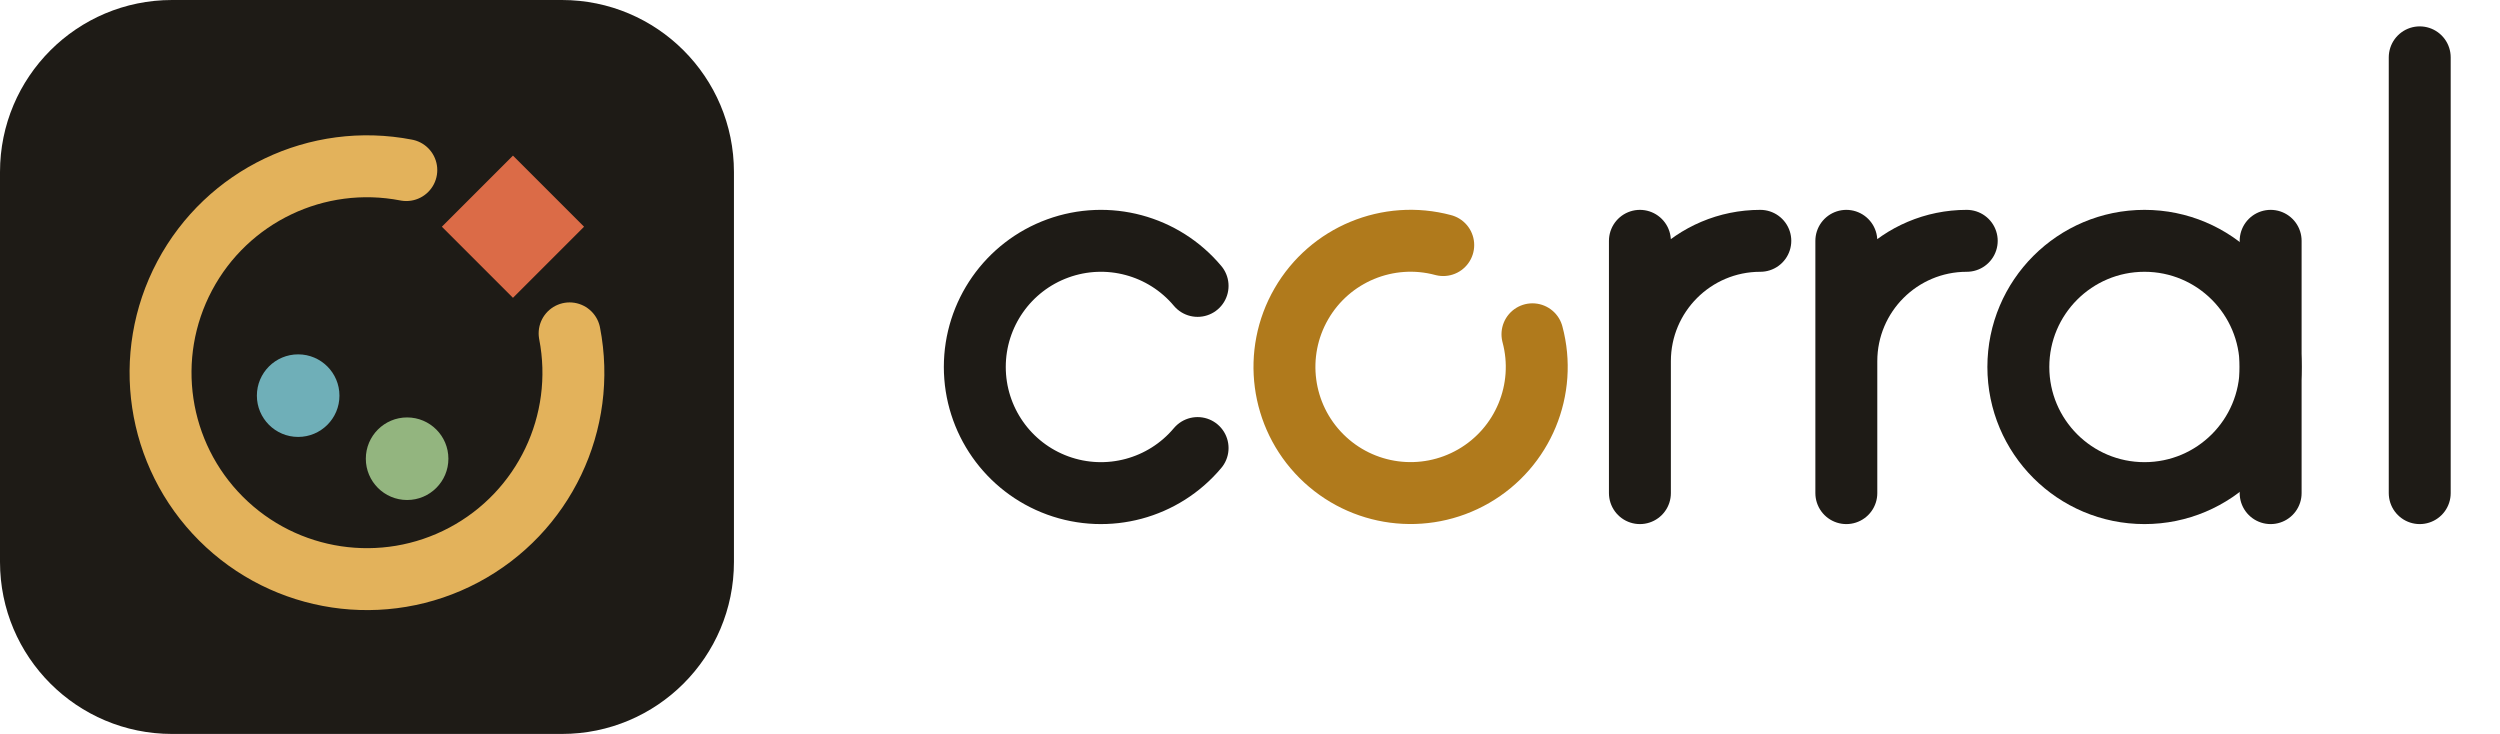
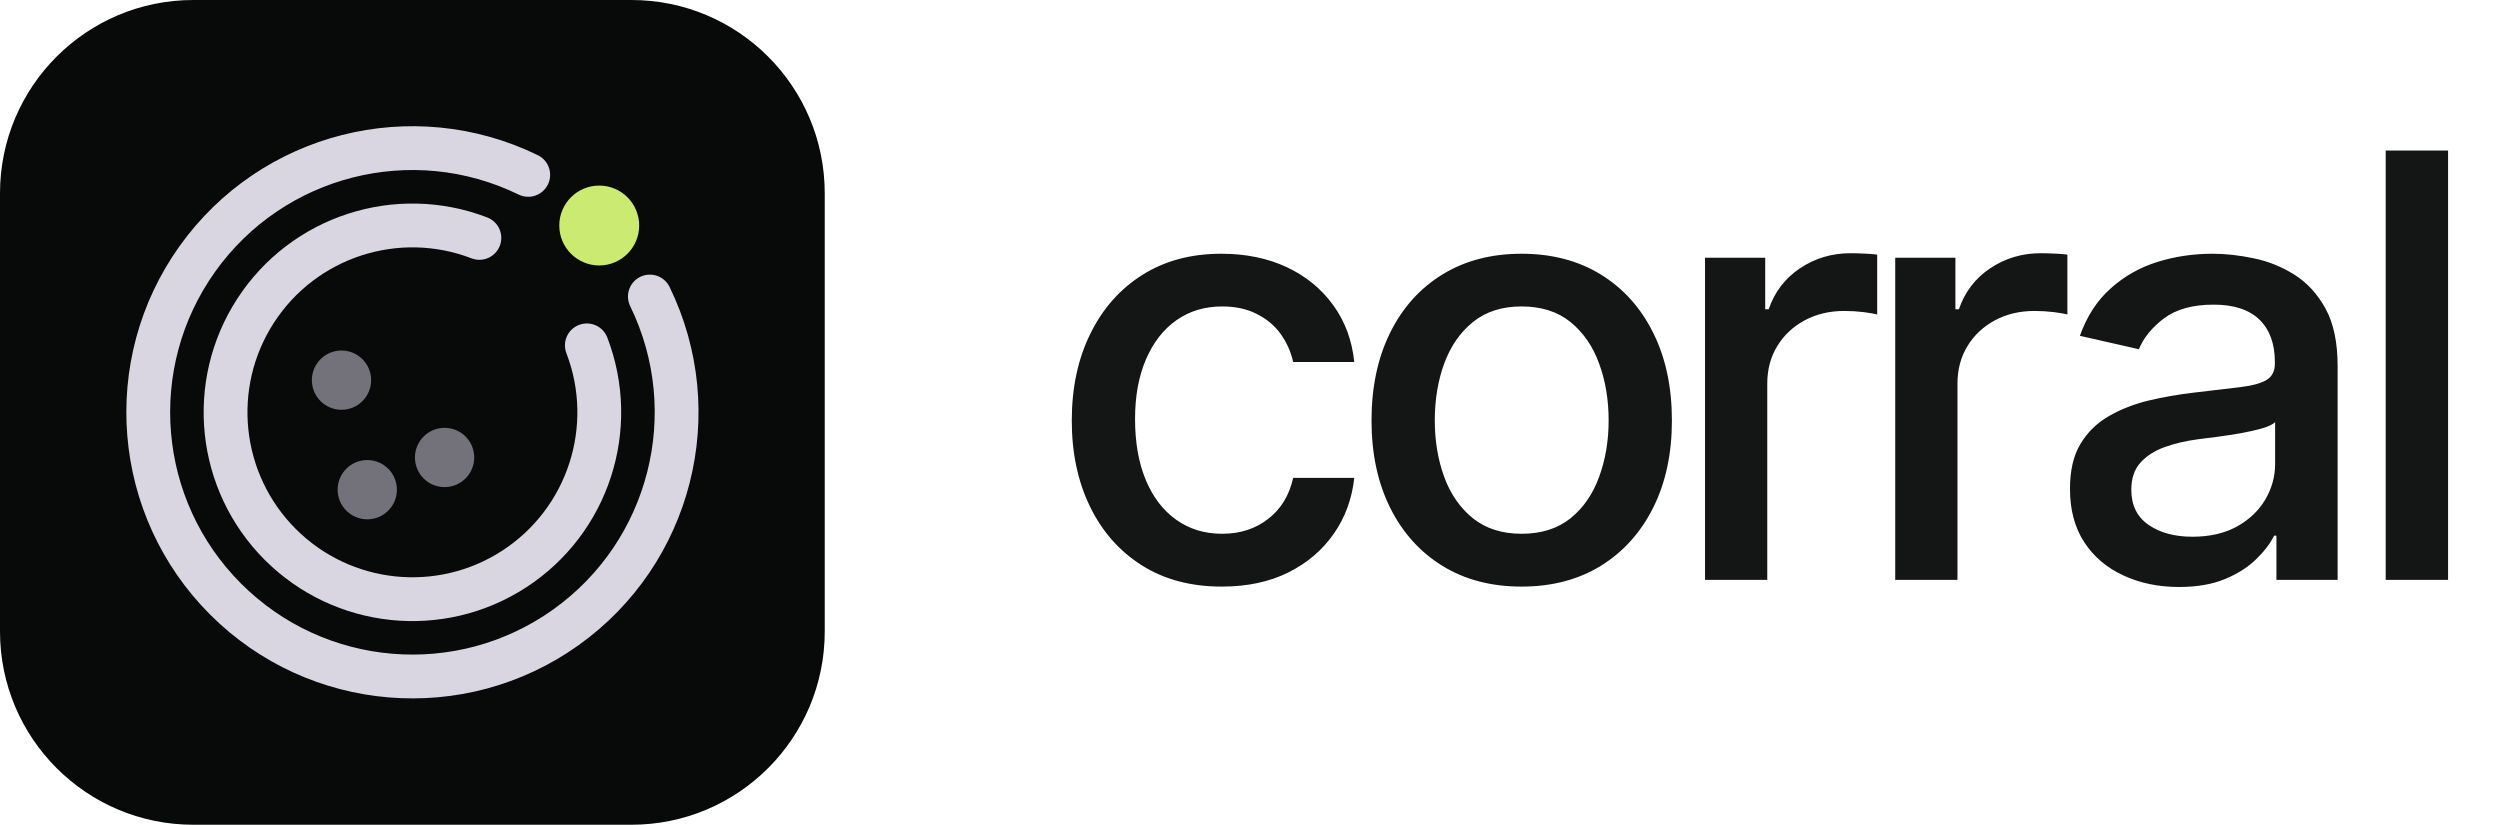
- <svg xmlns="http://www.w3.org/2000/svg" viewBox="0 0 218 64" role="img" aria-label="corral">
-   <rect width="64" height="64" rx="15" fill="#1e1b16" />
-   <path d="M49.67 29.07A18 18 0 1 1 35.43 14.83" fill="none" stroke="#e3b25b" stroke-width="5.4" stroke-linecap="round" />
-   <path d="M44.73 13.57L50.93 19.77L44.73 25.97L38.53 19.77Z" fill="#db6b47" />
-   <circle cx="26" cy="34.5" r="3.6" fill="#6fafb8" />
-   <circle cx="35.5" cy="40" r="3.6" fill="#93b57f" />
-   <g transform="translate(80 -5)">
-     <path fill="none" stroke="#1e1b16" stroke-width="5.4" stroke-linecap="round" stroke-linejoin="round" d="M24.43 29.93A11 11 0 1 0 24.43 44.07" />
-     <path d="M53.63 34.15A11 11 0 1 1 45.85 26.37" fill="none" stroke="#b07a1c" stroke-width="5.4" stroke-linecap="round" />
-     <path fill="none" stroke="#1e1b16" stroke-width="5.4" stroke-linecap="round" stroke-linejoin="round" d="M63 48V26M63 36.5a10.5 10.5 0 0 1 10.5-10.5" />
-     <path fill="none" stroke="#1e1b16" stroke-width="5.4" stroke-linecap="round" stroke-linejoin="round" d="M81 48V26M81 36.5a10.5 10.5 0 0 1 10.5-10.5" />
-     <circle fill="none" stroke="#1e1b16" stroke-width="5.4" stroke-linecap="round" stroke-linejoin="round" cx="107" cy="37" r="11" />
-     <path fill="none" stroke="#1e1b16" stroke-width="5.4" stroke-linecap="round" stroke-linejoin="round" d="M118 26V48" />
-     <path fill="none" stroke="#1e1b16" stroke-width="5.4" stroke-linecap="round" stroke-linejoin="round" d="M131 10V48" />
-   </g>
+ <svg xmlns="http://www.w3.org/2000/svg" viewBox="0 0 194 64" role="img" aria-label="corral">
+   <rect width="64" height="64" rx="15" fill="#080909" />
+   <path d="M50.43 23.01A20.5 20.5 0 1 1 40.99 13.57" fill="none" stroke="#d9d5e1" stroke-width="3.4" stroke-linecap="round" />
+   <path d="M45.54 26.80A14.5 14.5 0 1 1 37.20 18.46" fill="none" stroke="#d9d5e1" stroke-width="3.4" stroke-linecap="round" />
+   <circle cx="46.50" cy="17.50" r="3.1" fill="#caea72" />
+   <circle cx="26.50" cy="29.50" r="2.3" fill="#737179" />
+   <circle cx="34.50" cy="35.50" r="2.3" fill="#737179" />
+   <circle cx="28.50" cy="38.00" r="2.3" fill="#737179" />
+   <path transform="translate(82 0)" fill="#141515" d="M12.81 45.52Q9.2 45.52 6.59 43.86Q3.98 42.2 2.58 39.3Q1.17 36.4 1.17 32.64Q1.17 28.81 2.61 25.9Q4.04 22.98 6.65 21.33Q9.26 19.69 12.77 19.69Q15.62 19.69 17.85 20.73Q20.08 21.78 21.45 23.67Q22.83 25.56 23.09 28.09H18.35Q18.09 26.92 17.39 25.93Q16.69 24.95 15.54 24.37Q14.4 23.78 12.84 23.78Q10.81 23.78 9.29 24.85Q7.78 25.91 6.93 27.88Q6.08 29.84 6.08 32.52Q6.08 35.24 6.91 37.24Q7.74 39.24 9.27 40.33Q10.79 41.42 12.84 41.42Q14.94 41.42 16.42 40.26Q17.9 39.11 18.35 37.08H23.09Q22.83 39.52 21.5 41.42Q20.18 43.32 17.98 44.42Q15.77 45.52 12.81 45.52ZM36.07 45.52Q32.55 45.52 29.93 43.91Q27.31 42.29 25.87 39.39Q24.43 36.48 24.43 32.64Q24.43 28.74 25.87 25.83Q27.31 22.91 29.93 21.3Q32.55 19.69 36.07 19.69Q39.6 19.69 42.22 21.3Q44.84 22.91 46.29 25.83Q47.74 28.74 47.74 32.64Q47.74 36.48 46.29 39.39Q44.84 42.29 42.22 43.91Q39.6 45.52 36.07 45.52ZM36.07 41.42Q38.38 41.42 39.87 40.22Q41.36 39.02 42.09 37.01Q42.83 35 42.83 32.63Q42.83 30.21 42.09 28.21Q41.36 26.2 39.87 24.99Q38.38 23.78 36.07 23.78Q33.8 23.78 32.3 24.99Q30.81 26.2 30.07 28.21Q29.34 30.21 29.34 32.63Q29.34 35 30.07 37.01Q30.81 39.02 32.3 40.22Q33.8 41.42 36.07 41.42ZM50.31 45V20H54.98V24H55.25Q55.94 21.98 57.68 20.82Q59.42 19.65 61.6 19.65Q62.06 19.65 62.68 19.68Q63.29 19.7 63.67 19.76V24.4Q63.37 24.32 62.62 24.22Q61.88 24.13 61.11 24.13Q59.4 24.13 58.04 24.86Q56.69 25.59 55.92 26.85Q55.14 28.12 55.14 29.77V45ZM65.07 45V20H69.74V24H70.01Q70.7 21.98 72.44 20.82Q74.18 19.65 76.36 19.65Q76.82 19.65 77.44 19.68Q78.05 19.7 78.43 19.76V24.4Q78.13 24.32 77.38 24.22Q76.64 24.13 75.87 24.13Q74.16 24.13 72.8 24.86Q71.45 25.59 70.68 26.85Q69.9 28.12 69.9 29.77V45ZM87.09 45.55Q84.71 45.55 82.79 44.66Q80.86 43.78 79.74 42.08Q78.63 40.38 78.63 37.93Q78.63 35.81 79.44 34.45Q80.26 33.09 81.65 32.29Q83.04 31.49 84.74 31.08Q86.44 30.68 88.22 30.47Q90.47 30.21 91.86 30.04Q93.25 29.87 93.89 29.48Q94.53 29.09 94.53 28.21V28.09Q94.53 25.98 93.34 24.81Q92.14 23.64 89.78 23.64Q87.34 23.64 85.92 24.71Q84.51 25.78 83.98 27.1L79.4 26.06Q80.21 23.78 81.79 22.38Q83.36 20.97 85.4 20.33Q87.45 19.69 89.7 19.69Q91.2 19.69 92.87 20.04Q94.55 20.38 96.04 21.31Q97.53 22.25 98.47 23.96Q99.4 25.68 99.4 28.41V45H94.65V41.57H94.47Q94.01 42.5 93.06 43.41Q92.12 44.33 90.64 44.94Q89.17 45.55 87.09 45.55ZM88.13 41.65Q90.16 41.65 91.6 40.85Q93.03 40.05 93.79 38.76Q94.55 37.46 94.55 36V32.76Q94.28 33.02 93.55 33.24Q92.81 33.45 91.87 33.62Q90.93 33.78 90.03 33.9Q89.13 34.02 88.54 34.09Q87.13 34.28 85.96 34.7Q84.79 35.13 84.09 35.91Q83.39 36.69 83.39 38.01Q83.39 39.81 84.73 40.73Q86.06 41.65 88.13 41.65ZM107.97 11.68V45H103.13V11.68Z" />
</svg>
